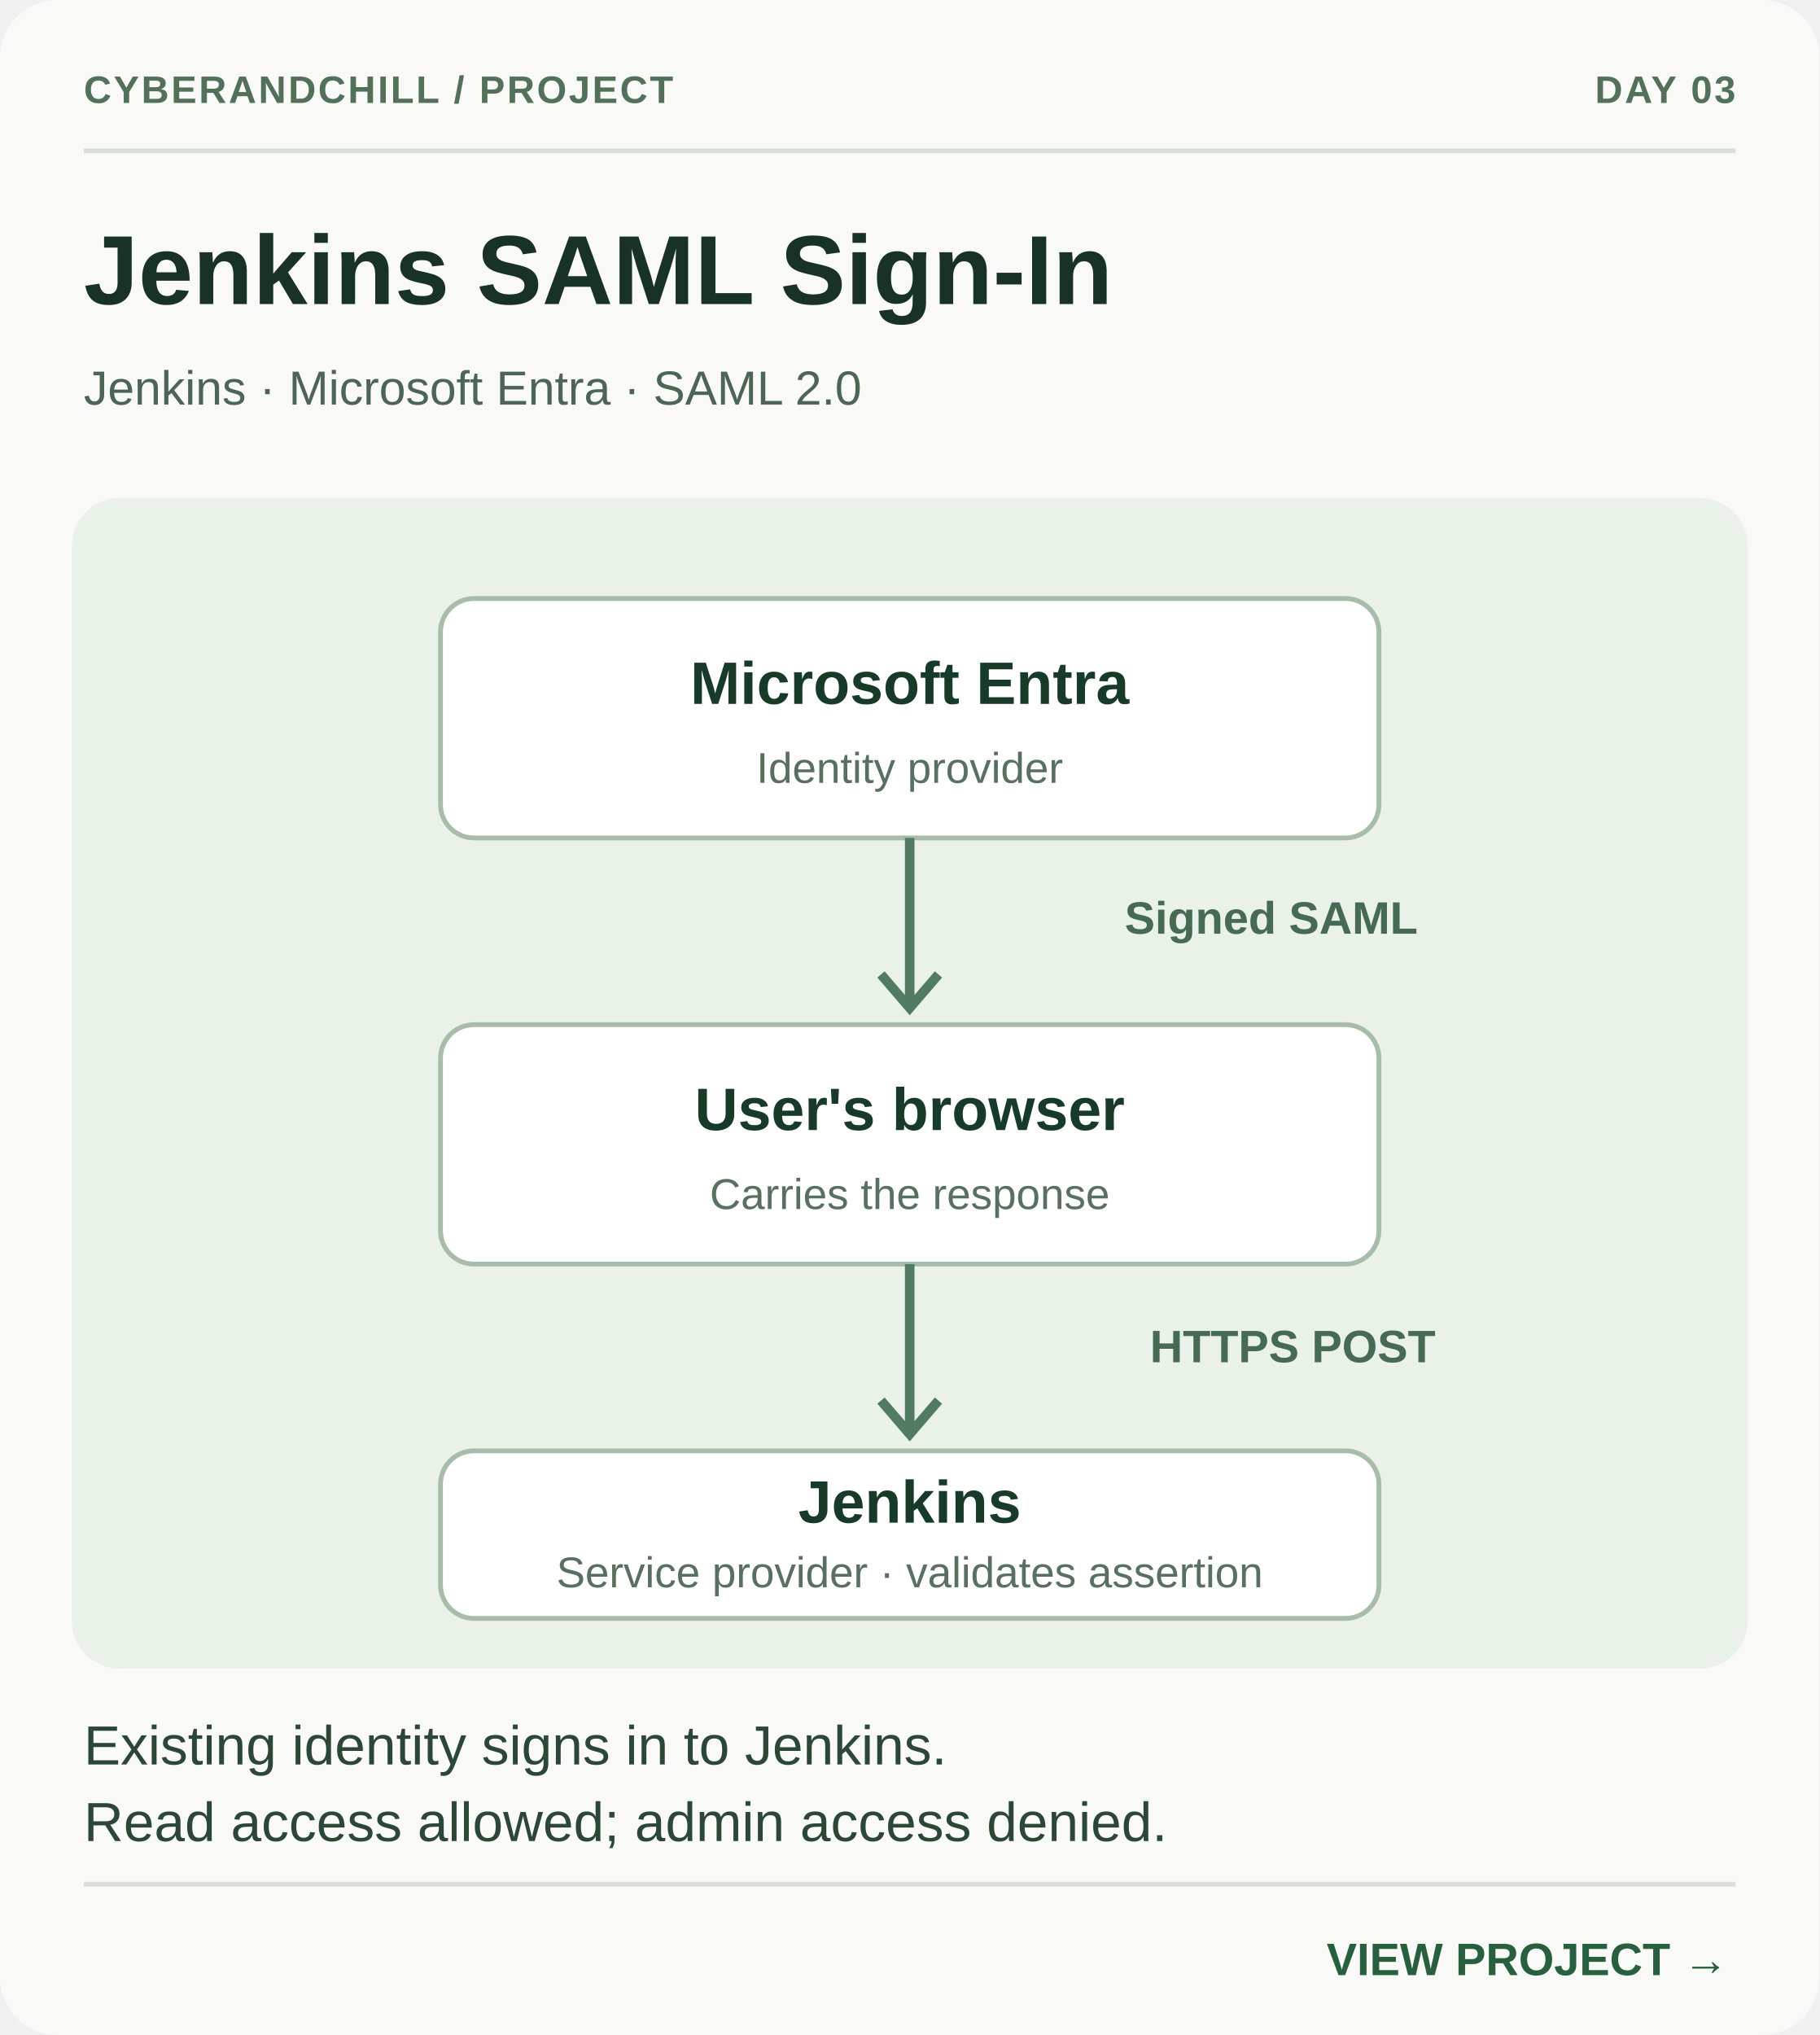
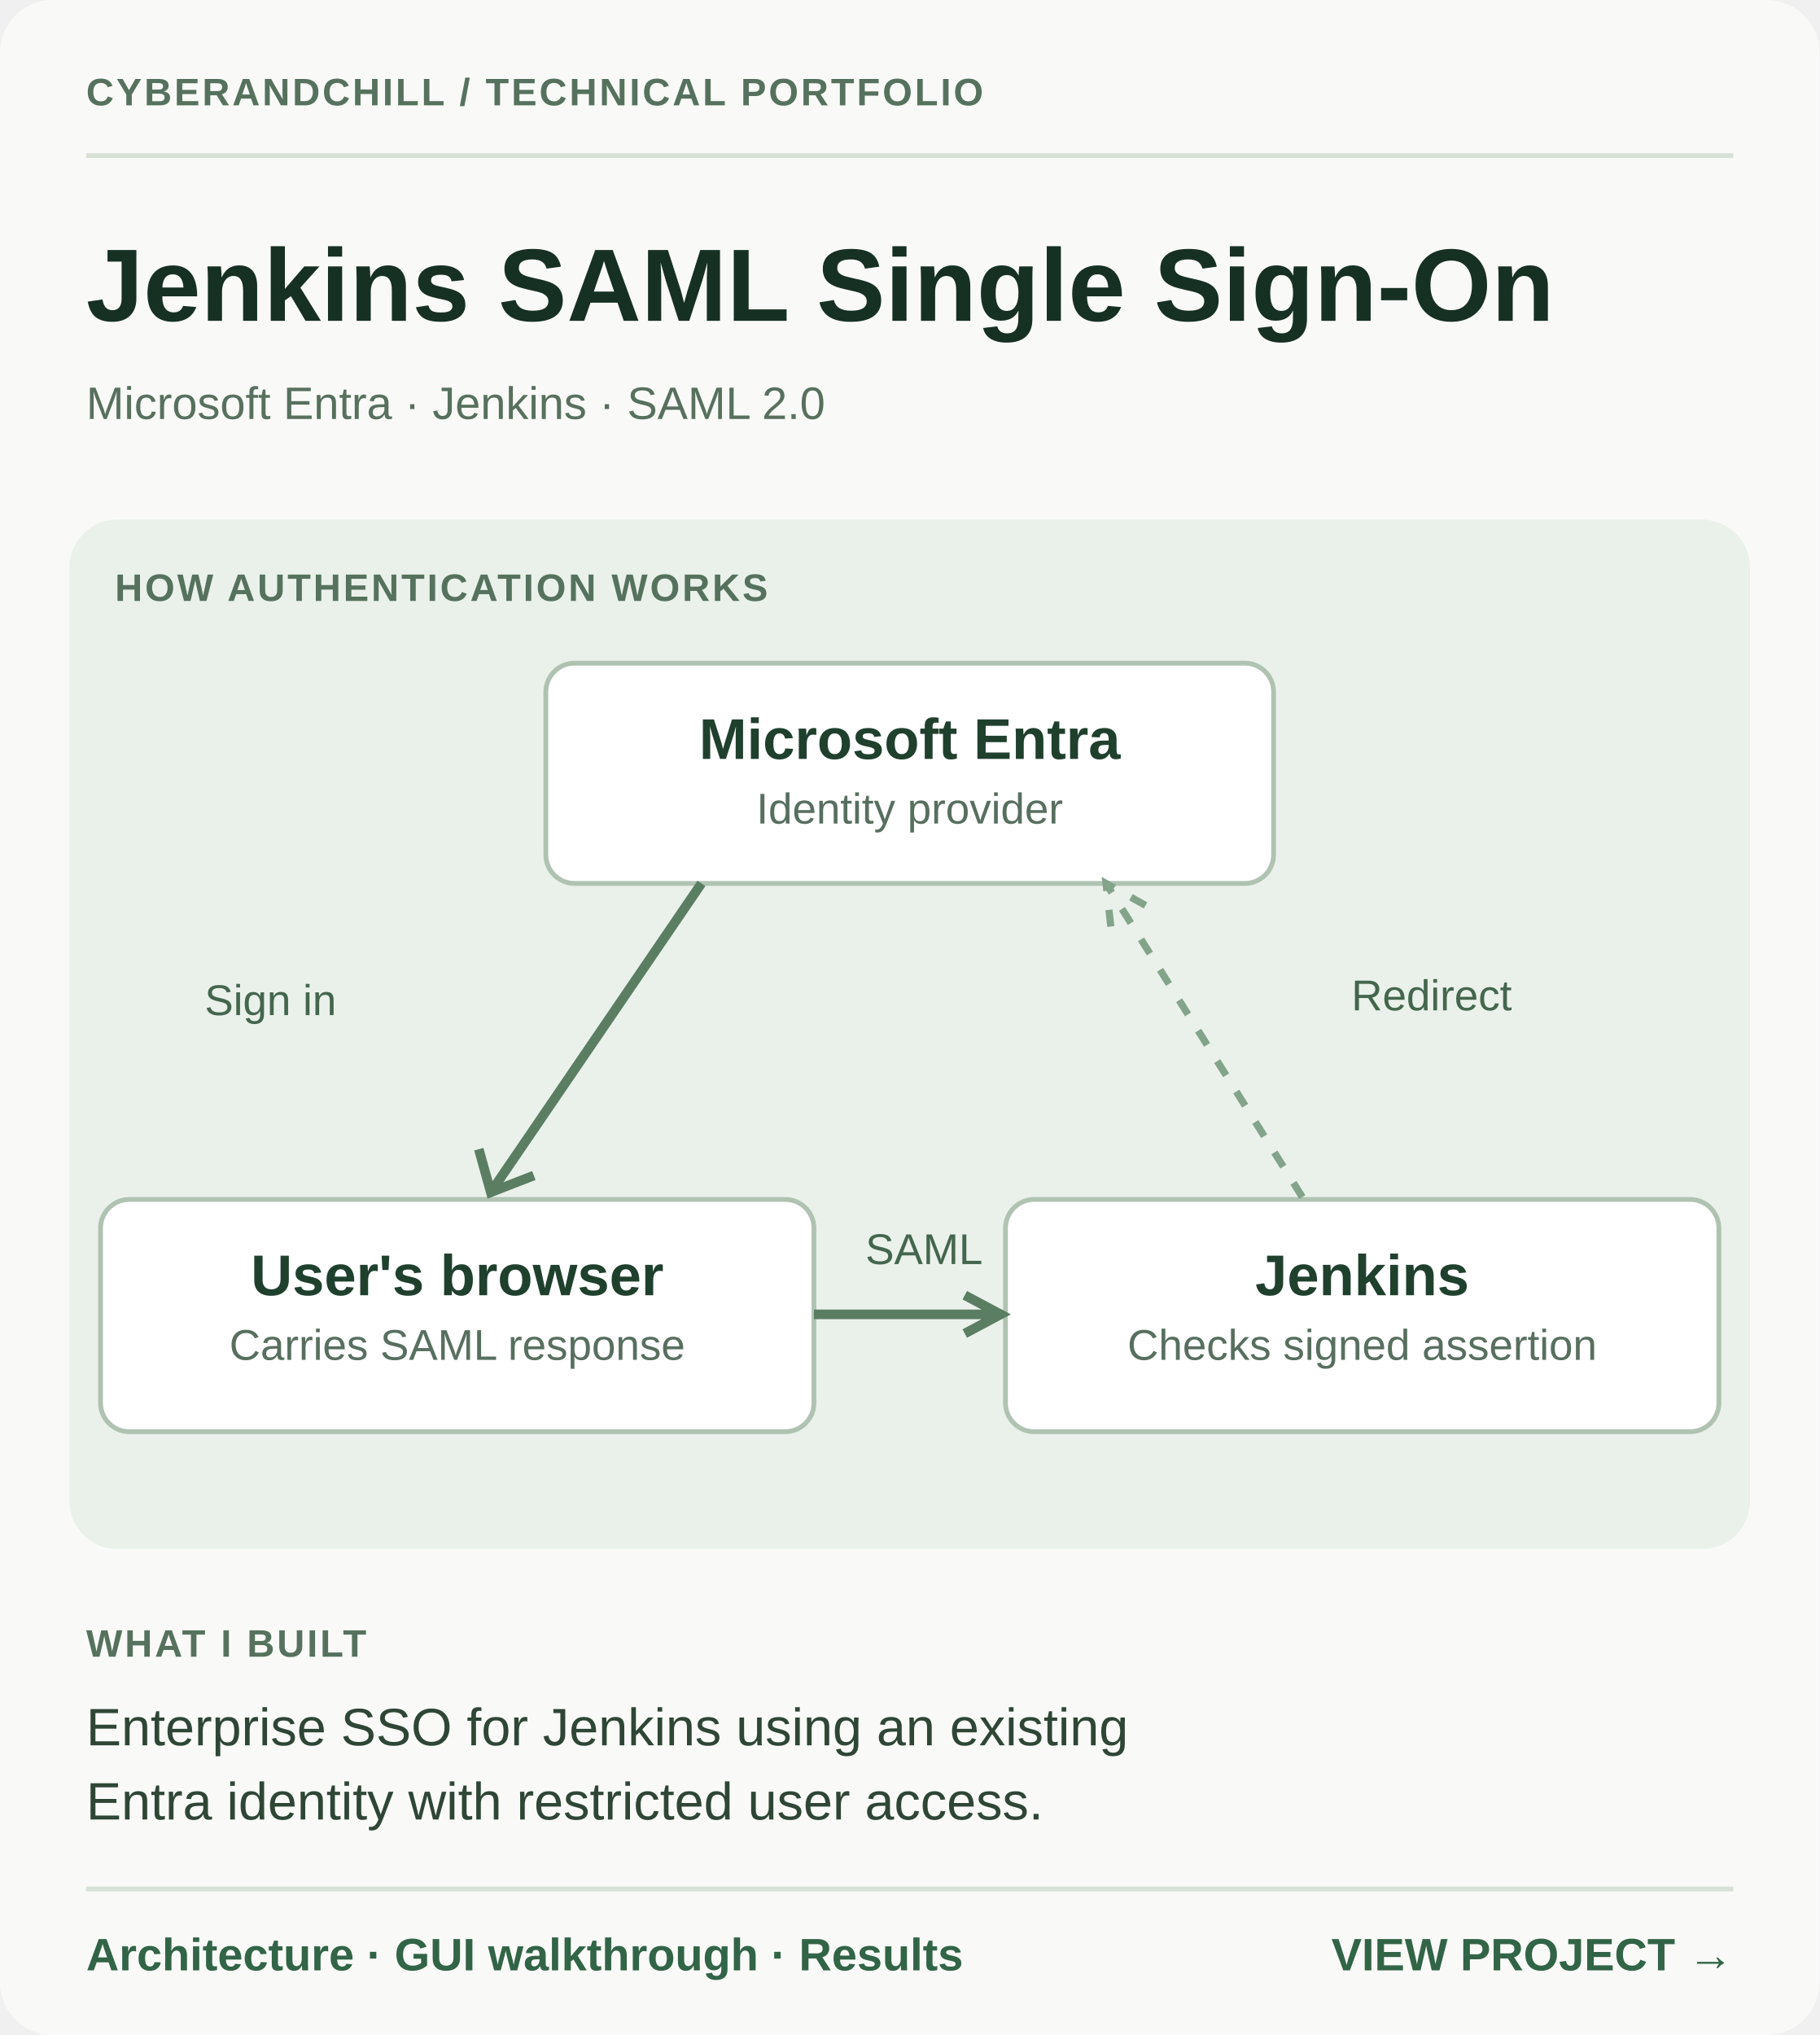
- <svg xmlns="http://www.w3.org/2000/svg" width="760" height="850" viewBox="0 0 760 850">
-   <style>text{font-family:Arial,Helvetica,sans-serif}.k{font-size:16px;font-weight:700;letter-spacing:.9px;fill:#53715a}.title{font-size:41px;font-weight:700;fill:#183225}.sub{font-size:20px;fill:#4d6554}.node{font-size:25px;font-weight:700;text-anchor:middle;fill:#183a29}.fine{font-size:18px;text-anchor:middle;fill:#597061}.out{font-size:23px;fill:#2c4735}.more{font-size:19px;font-weight:700;fill:#285f3e}.label{font-size:19px;font-weight:700;text-anchor:middle;fill:#476a53}</style>
-   <rect width="760" height="850" rx="24" fill="#f9faf7" />
-   <text x="35" y="43" class="k">CYBERANDCHILL / PROJECT</text>
-   <text x="725" y="43" text-anchor="end" class="k">DAY 03</text>
-   <path d="M35 63H725" stroke="#d8e0d9" stroke-width="2" />
-   <text x="35" y="127" class="title">Jenkins SAML Sign-In</text>
-   <text x="35" y="169" class="sub">Jenkins · Microsoft Entra · SAML 2.0</text>
-   <rect x="30" y="208" width="700" height="489" rx="20" fill="#e9f1e9" />
-   <rect x="184" y="250" width="392" height="100" rx="14" fill="white" stroke="#a7bda9" stroke-width="2" />
-   <text x="380" y="294" class="node">Microsoft Entra</text>
-   <text x="380" y="327" class="fine">Identity provider</text>
-   <path d="M380 350V421 M368 407L380 421L392 407" stroke="#527c61" stroke-width="4" fill="none" />
-   <text x="531" y="390" class="label">Signed SAML</text>
-   <rect x="184" y="428" width="392" height="100" rx="14" fill="white" stroke="#a7bda9" stroke-width="2" />
-   <text x="380" y="472" class="node">User's browser</text>
-   <text x="380" y="505" class="fine">Carries the response</text>
-   <path d="M380 528V599 M368 585L380 599L392 585" stroke="#527c61" stroke-width="4" fill="none" />
-   <text x="540" y="569" class="label">HTTPS POST</text>
-   <rect x="184" y="606" width="392" height="70" rx="14" fill="white" stroke="#a7bda9" stroke-width="2" />
-   <text x="380" y="636" class="node">Jenkins</text>
-   <text x="380" y="663" class="fine">Service provider · validates assertion</text>
-   <text x="35" y="737" class="out">Existing identity signs in to Jenkins.</text>
-   <text x="35" y="769" class="out">Read access allowed; admin access denied.</text>
-   <path d="M35 787H725" stroke="#d8e0d9" stroke-width="2" />
-   <a href="https://github.com/cyberandchill/cyberandchill-portfolio/blob/main/projects/day-03/README.md">
-     <text x="722" y="825" text-anchor="end" class="more">VIEW PROJECT →</text>
-   </a>
+ <svg xmlns="http://www.w3.org/2000/svg" width="760" height="850" viewBox="0 0 760 850" role="img" aria-label="Jenkins SAML single sign-on portfolio project">
+   <style>text{font-family:Arial,Helvetica,sans-serif}.eyebrow{font-size:16px;letter-spacing:1px;font-weight:700;fill:#56725e}.title{font-size:43px;font-weight:700;fill:#173024}.sub{font-size:19px;fill:#58705e}.node{font-size:24px;font-weight:700;fill:#20402e;text-anchor:middle}.small{font-size:18px;fill:#586f60;text-anchor:middle}.caption{font-size:18px;fill:#45664e;text-anchor:middle}.body{font-size:22px;fill:#2f4636}.cta{font-size:19px;font-weight:700;fill:#326447}</style>
+   <rect width="760" height="850" rx="22" fill="#f9faf7" />
+   <text x="36" y="44" class="eyebrow">CYBERANDCHILL / TECHNICAL PORTFOLIO</text>
+   <path d="M36 65H724" stroke="#d8e1d8" stroke-width="2" />
+   <text x="36" y="134" class="title">Jenkins SAML Single Sign-On</text>
+   <text x="36" y="175" class="sub">Microsoft Entra · Jenkins · SAML 2.0</text>
+   <rect x="29" y="217" width="702" height="430" rx="20" fill="#eaf1ea" />
+   <text x="48" y="251" class="eyebrow">HOW AUTHENTICATION WORKS</text>
+   <rect x="228" y="277" width="304" height="92" rx="12" fill="white" stroke="#b0c3b2" stroke-width="2" />
+   <text x="380" y="317" class="node">Microsoft Entra</text>
+   <text x="380" y="344" class="small">Identity provider</text>
+   <rect x="42" y="501" width="298" height="97" rx="12" fill="white" stroke="#b0c3b2" stroke-width="2" />
+   <text x="191" y="541" class="node">User's browser</text>
+   <text x="191" y="568" class="small">Carries SAML response</text>
+   <rect x="420" y="501" width="298" height="97" rx="12" fill="white" stroke="#b0c3b2" stroke-width="2" />
+   <text x="569" y="541" class="node">Jenkins</text>
+   <text x="569" y="568" class="small">Checks signed assertion</text>
+   <path d="M293 369L205 498 M200 480L205 498L223 491" fill="none" stroke="#5b7e63" stroke-width="4" />
+   <path d="M340 549H418 M403 541L418 549L403 557" fill="none" stroke="#5b7e63" stroke-width="4" />
+   <path d="M544 500L462 369 M464 387L462 369L480 379" fill="none" stroke="#83a48a" stroke-width="3" stroke-dasharray="7 8" />
+   <text x="113" y="424" class="caption">Sign in</text>
+   <text x="386" y="528" class="caption">SAML</text>
+   <text x="598" y="422" class="caption">Redirect</text>
+   <text x="36" y="692" class="eyebrow">WHAT I BUILT</text>
+   <text x="36" y="729" class="body">Enterprise SSO for Jenkins using an existing</text>
+   <text x="36" y="760" class="body">Entra identity with restricted user access.</text>
+   <path d="M36 789H724" stroke="#d8e1d8" stroke-width="2" />
+   <text x="36" y="823" class="cta">Architecture · GUI walkthrough · Results</text>
+   <text x="724" y="823" text-anchor="end" class="cta">VIEW PROJECT →</text>
</svg>
